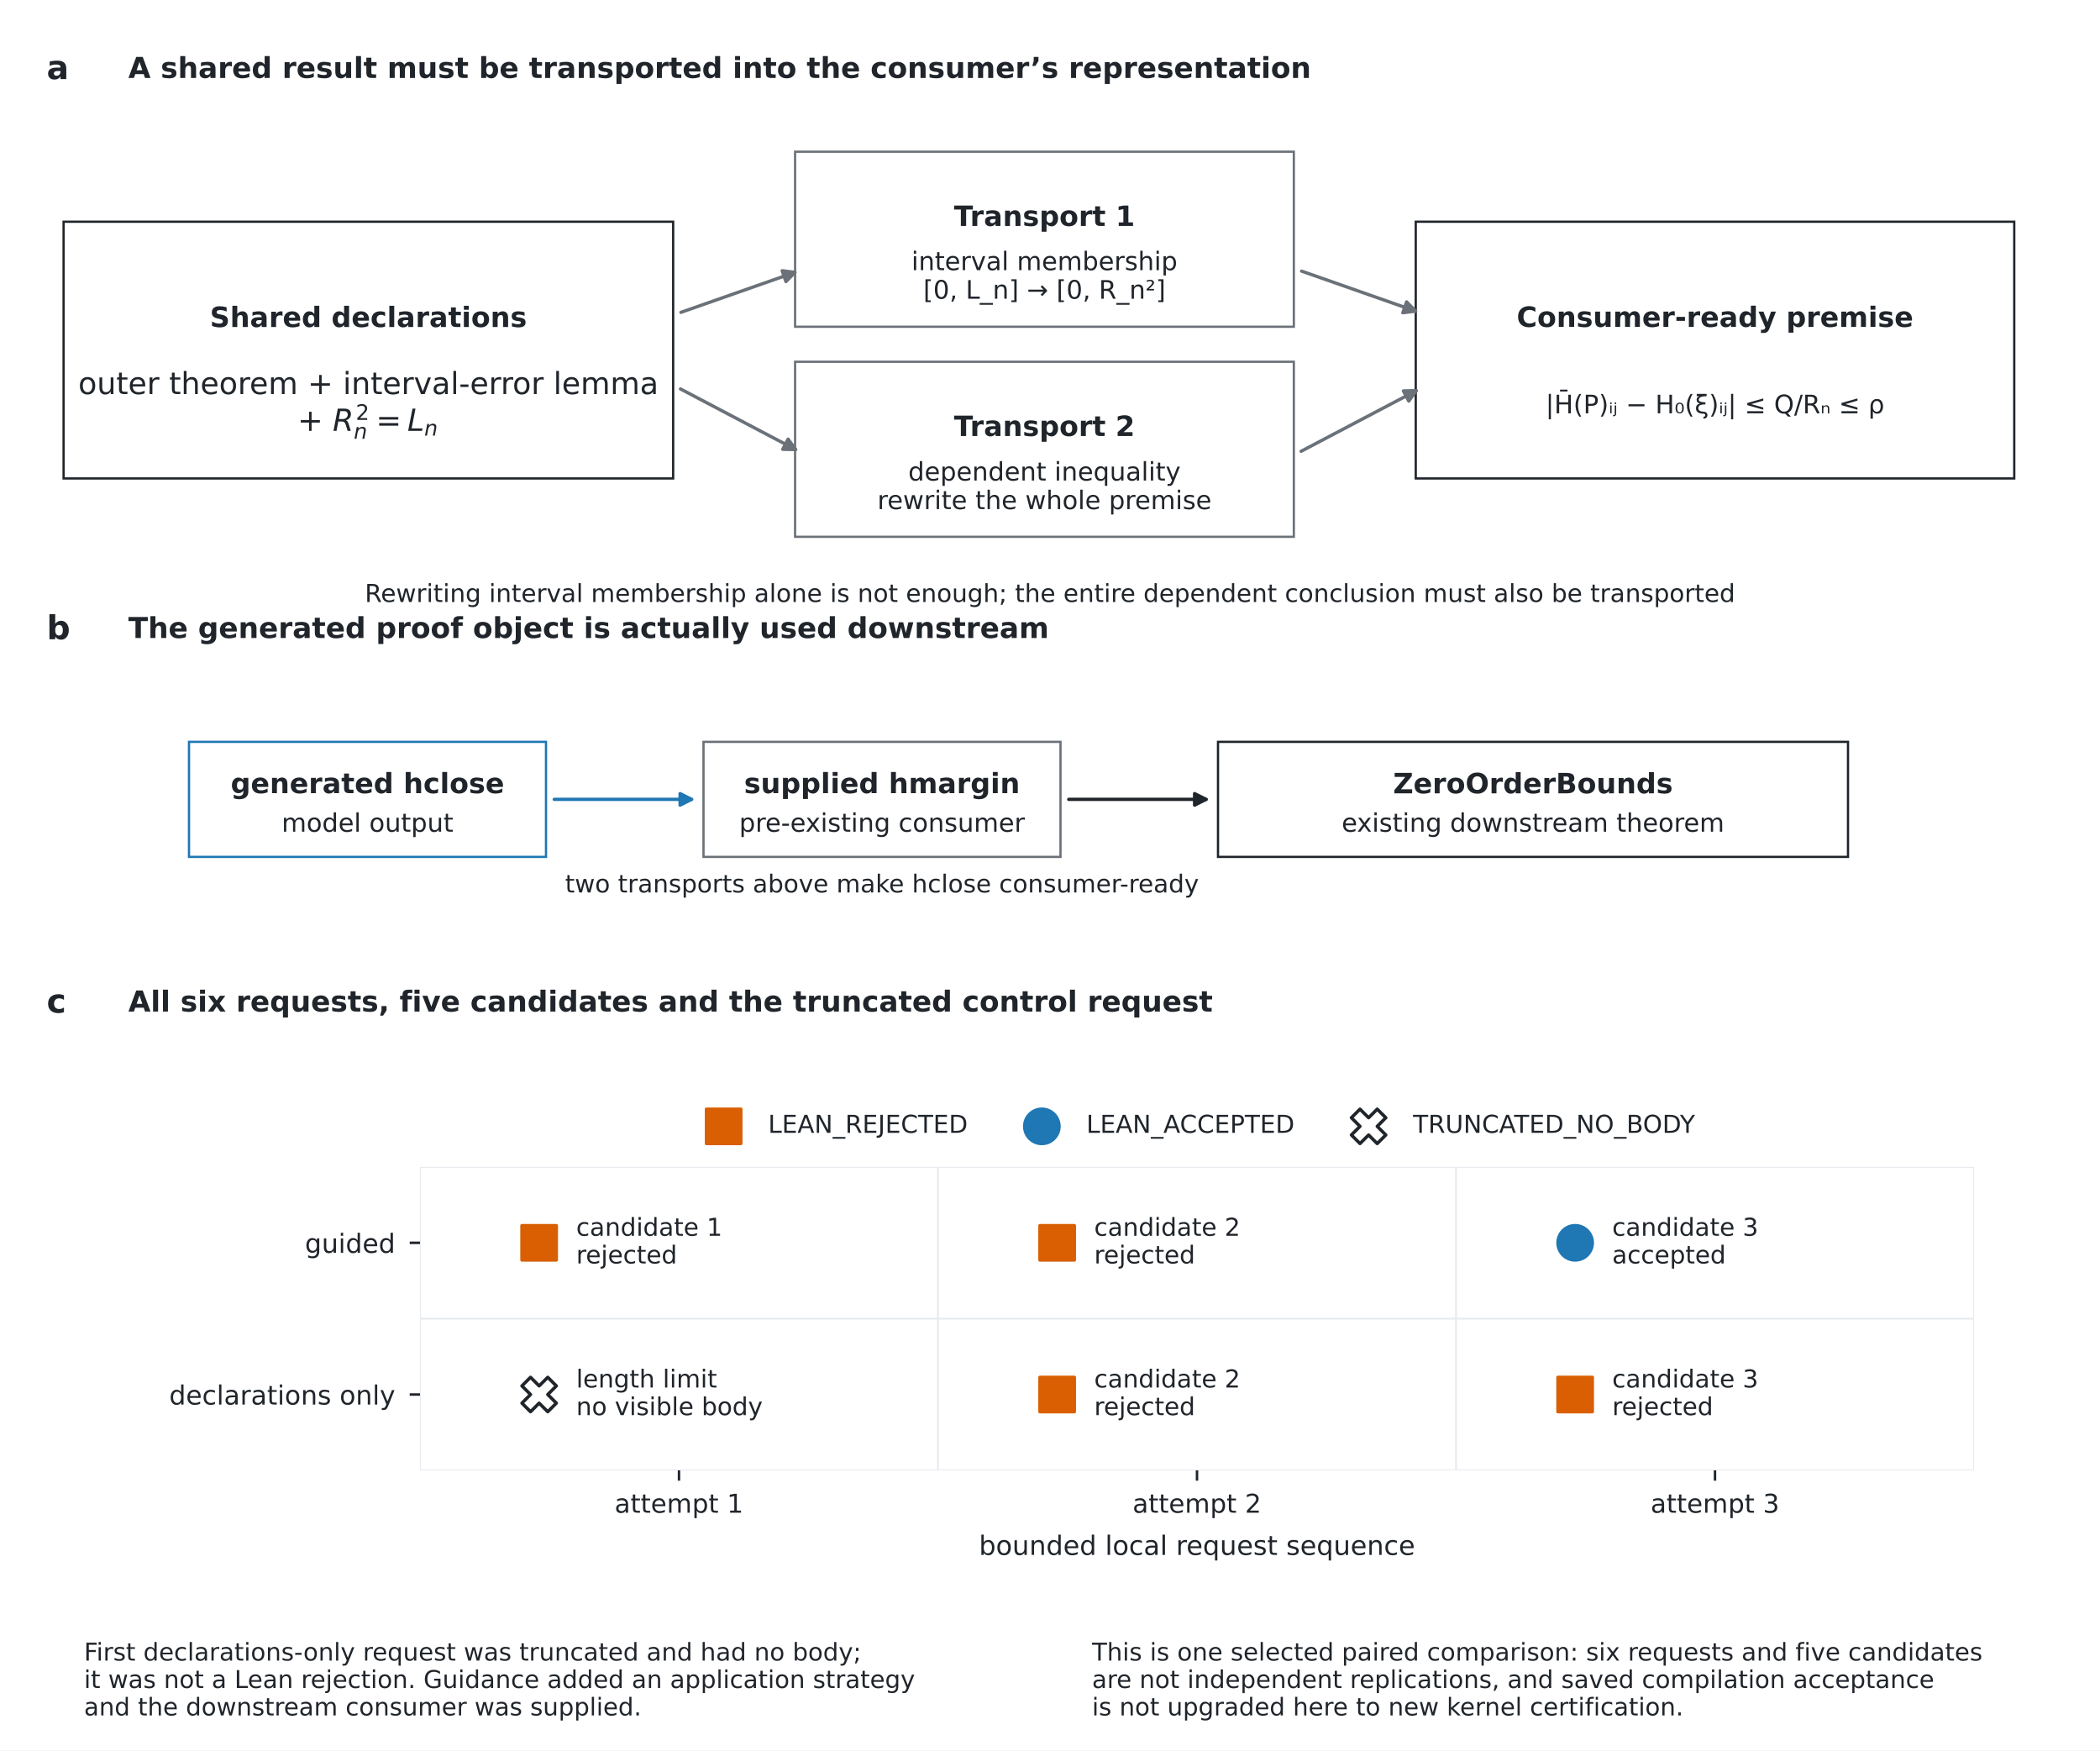
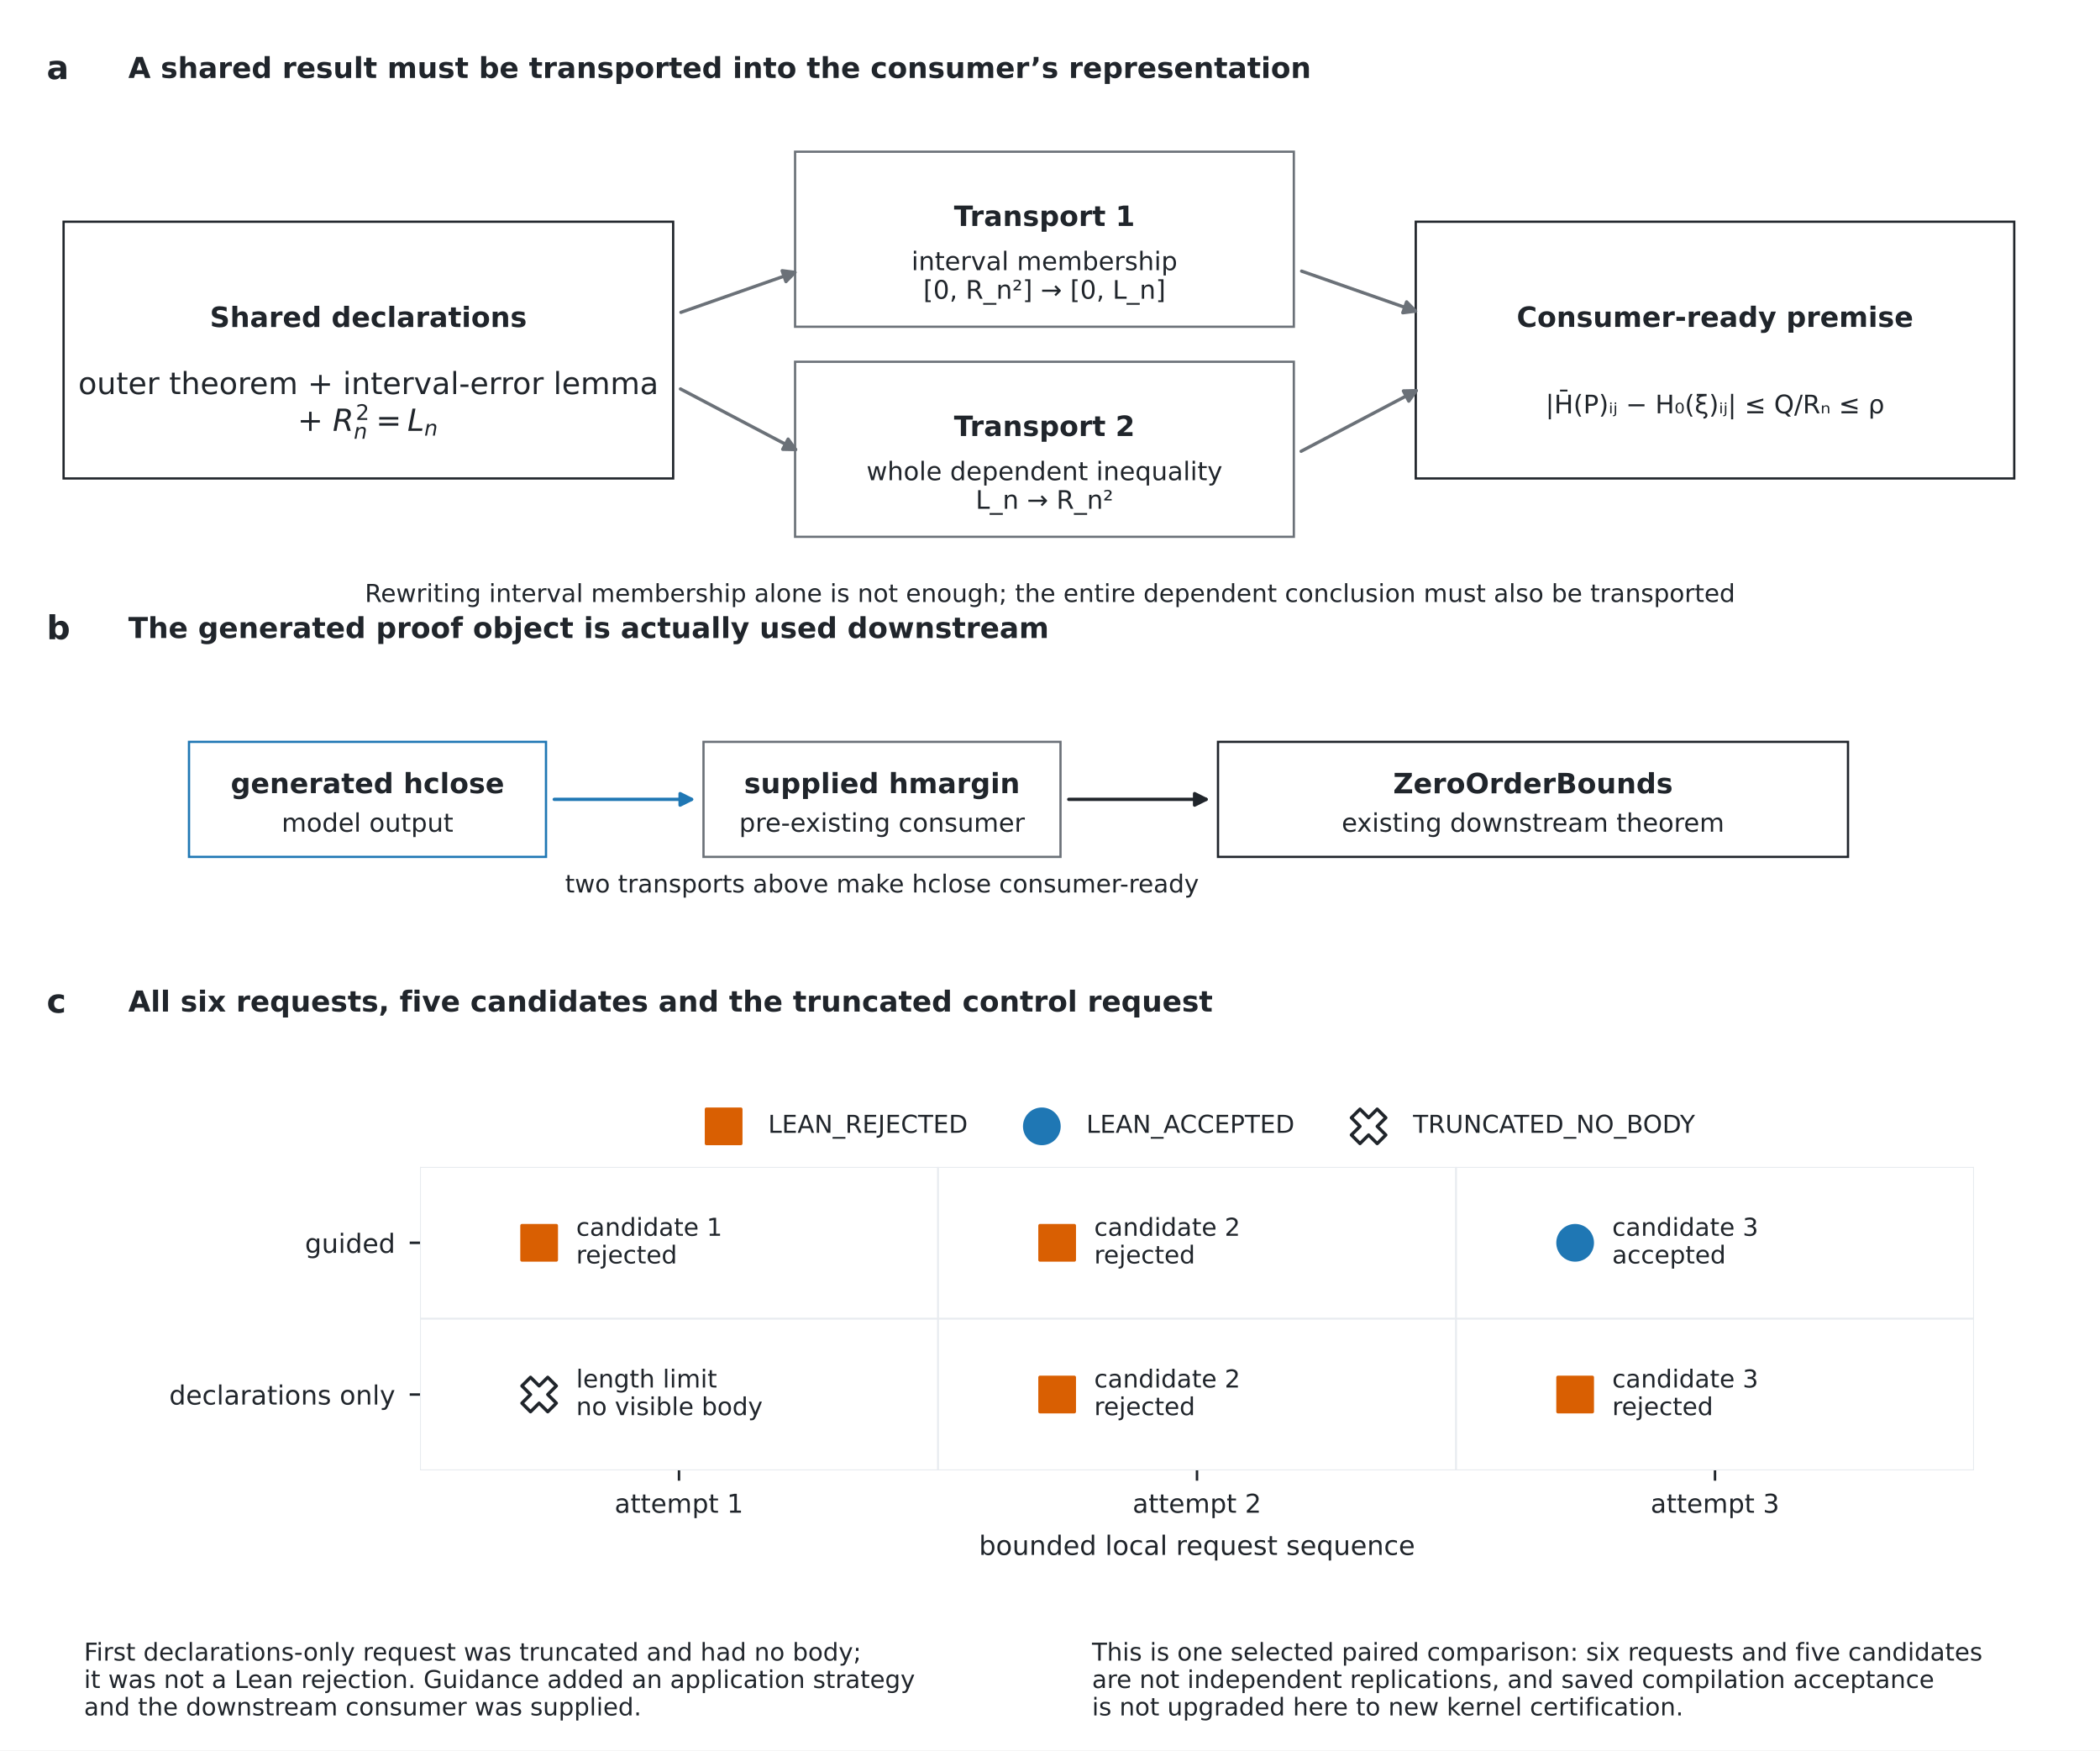
<svg xmlns="http://www.w3.org/2000/svg" xmlns:xlink="http://www.w3.org/1999/xlink" width="510.236pt" height="425.197pt" viewBox="0 0 510.236 425.197" version="1.1">
  <defs>
    <style type="text/css">*{stroke-linejoin: round; stroke-linecap: butt}</style>
  </defs>
  <g id="figure_1">
    <g id="patch_1">
      <path d="M 0 425.197  L 510.236 425.197  L 510.236 0  L 0 0  z " style="fill: #ffffff" />
    </g>
    <g id="axes_1">
      <g id="patch_2">
-         <path d="M 15.449 53.858  L 163.559 53.858  L 163.559 116.22  L 15.449 116.22  z " clip-path="url(#p51b56e5f65)" style="fill: #ffffff; stroke: #20252b; stroke-width: 0.55; stroke-linejoin: miter" />
+         <path d="M 15.449 53.858  L 163.559 53.858  L 163.559 116.22  L 15.449 116.22  z " clip-path="url(#p0b5fc2058e)" style="fill: #ffffff; stroke: #20252b; stroke-width: 0.55; stroke-linejoin: miter" />
      </g>
      <g id="patch_3">
-         <path d="M 193.181 36.85  L 314.362 36.85  L 314.362 79.37  L 193.181 79.37  z " clip-path="url(#p51b56e5f65)" style="fill: #ffffff; stroke: #6b7178; stroke-width: 0.55; stroke-linejoin: miter" />
+         <path d="M 193.181 36.85  L 314.362 36.85  L 314.362 79.37  L 193.181 79.37  z " clip-path="url(#p0b5fc2058e)" style="fill: #ffffff; stroke: #6b7178; stroke-width: 0.55; stroke-linejoin: miter" />
      </g>
      <g id="patch_4">
-         <path d="M 193.181 87.874  L 314.362 87.874  L 314.362 130.394  L 193.181 130.394  z " clip-path="url(#p51b56e5f65)" style="fill: #ffffff; stroke: #6b7178; stroke-width: 0.55; stroke-linejoin: miter" />
+         <path d="M 193.181 87.874  L 314.362 87.874  L 314.362 130.394  L 193.181 130.394  z " clip-path="url(#p0b5fc2058e)" style="fill: #ffffff; stroke: #6b7178; stroke-width: 0.55; stroke-linejoin: miter" />
      </g>
      <g id="patch_5">
-         <path d="M 343.984 53.858  L 489.402 53.858  L 489.402 116.22  L 343.984 116.22  z " clip-path="url(#p51b56e5f65)" style="fill: #ffffff; stroke: #20252b; stroke-width: 0.55; stroke-linejoin: miter" />
+         <path d="M 343.984 53.858  L 489.402 53.858  L 489.402 116.22  L 343.984 116.22  z " clip-path="url(#p0b5fc2058e)" style="fill: #ffffff; stroke: #20252b; stroke-width: 0.55; stroke-linejoin: miter" />
      </g>
      <g id="patch_6">
-         <path d="M 165.449 75.872  Q 179.716 70.866 193.14 66.156  " clip-path="url(#p51b56e5f65)" style="fill: none; stroke: #6b7178; stroke-width: 0.8; stroke-linecap: round" />
-         <path d="M 190.034 65.762  L 193.14 66.156  L 190.961 68.404  z " clip-path="url(#p51b56e5f65)" style="fill: #6b7178; stroke: #6b7178; stroke-width: 0.8; stroke-linecap: round" />
+         <path d="M 165.449 75.872  Q 179.716 70.866 193.14 66.156  " clip-path="url(#p0b5fc2058e)" style="fill: none; stroke: #6b7178; stroke-width: 0.8; stroke-linecap: round" />
+         <path d="M 190.034 65.762  L 193.14 66.156  L 190.961 68.404  z " clip-path="url(#p0b5fc2058e)" style="fill: #6b7178; stroke: #6b7178; stroke-width: 0.8; stroke-linecap: round" />
      </g>
      <g id="patch_7">
-         <path d="M 165.33 94.476  Q 179.717 102.047 193.311 109.202  " clip-path="url(#p51b56e5f65)" style="fill: none; stroke: #6b7178; stroke-width: 0.8; stroke-linecap: round" />
-         <path d="M 191.486 106.66  L 193.311 109.202  L 190.182 109.137  z " clip-path="url(#p51b56e5f65)" style="fill: #6b7178; stroke: #6b7178; stroke-width: 0.8; stroke-linecap: round" />
+         <path d="M 165.33 94.476  Q 179.717 102.047 193.311 109.202  " clip-path="url(#p0b5fc2058e)" style="fill: none; stroke: #6b7178; stroke-width: 0.8; stroke-linecap: round" />
+         <path d="M 191.486 106.66  L 193.311 109.202  L 190.182 109.137  z " clip-path="url(#p0b5fc2058e)" style="fill: #6b7178; stroke: #6b7178; stroke-width: 0.8; stroke-linecap: round" />
      </g>
      <g id="patch_8">
-         <path d="M 316.252 65.86  Q 330.519 70.866 343.943 75.576  " clip-path="url(#p51b56e5f65)" style="fill: none; stroke: #6b7178; stroke-width: 0.8; stroke-linecap: round" />
-         <path d="M 341.764 73.328  L 343.943 75.576  L 340.837 75.97  z " clip-path="url(#p51b56e5f65)" style="fill: #6b7178; stroke: #6b7178; stroke-width: 0.8; stroke-linecap: round" />
+         <path d="M 316.252 65.86  Q 330.519 70.866 343.943 75.576  " clip-path="url(#p0b5fc2058e)" style="fill: none; stroke: #6b7178; stroke-width: 0.8; stroke-linecap: round" />
+         <path d="M 341.764 73.328  L 343.943 75.576  L 340.837 75.97  z " clip-path="url(#p0b5fc2058e)" style="fill: #6b7178; stroke: #6b7178; stroke-width: 0.8; stroke-linecap: round" />
      </g>
      <g id="patch_9">
-         <path d="M 316.133 109.619  Q 330.52 102.047 344.115 94.892  " clip-path="url(#p51b56e5f65)" style="fill: none; stroke: #6b7178; stroke-width: 0.8; stroke-linecap: round" />
-         <path d="M 340.985 94.957  L 344.115 94.892  L 342.289 97.435  z " clip-path="url(#p51b56e5f65)" style="fill: #6b7178; stroke: #6b7178; stroke-width: 0.8; stroke-linecap: round" />
+         <path d="M 316.133 109.619  Q 330.52 102.047 344.115 94.892  " clip-path="url(#p0b5fc2058e)" style="fill: none; stroke: #6b7178; stroke-width: 0.8; stroke-linecap: round" />
+         <path d="M 340.985 94.957  L 344.115 94.892  L 342.289 97.435  z " clip-path="url(#p0b5fc2058e)" style="fill: #6b7178; stroke: #6b7178; stroke-width: 0.8; stroke-linecap: round" />
      </g>
      <g id="text_1">
        <text style="font-weight: 700; font-size: 6.8px; font-family: 'DejaVu Sans', 'Arial', 'Helvetica', sans-serif; text-anchor: middle; fill: #20252b" x="89.504" y="79.432" transform="rotate(-0 89.50394 79.43228)">Shared declarations</text>
      </g>
      <g id="text_2">
        <text style="font-size: 7.4px; font-family: 'DejaVu Sans', 'Arial', 'Helvetica', sans-serif; fill: #20252b" transform="translate(19.01142 95.72459)">outer theorem + interval-error lemma</text>
        <g style="fill: #20252b" transform="translate(72.29894 105.3444)">
          <text>
            <tspan x="0" y="-0.678" style="font-size: 7.4px; font-family: 'DejaVu Sans'; fill: #20252b">+</tspan>
            <tspan x="6.179" y="-0.678" style="font-size: 7.4px; font-family: 'DejaVu Sans'; fill: #20252b"> </tspan>
            <tspan x="19.053" y="-0.678" style="font-size: 7.4px; font-family: 'DejaVu Sans'; fill: #20252b">=</tspan>
            <tspan x="8.524" y="-0.678" style="font-style: oblique; font-size: 7.4px; font-family: 'DejaVu Sans'; fill: #20252b">R</tspan>
            <tspan x="26.669" y="-0.678" style="font-style: oblique; font-size: 7.4px; font-family: 'DejaVu Sans'; fill: #20252b">L</tspan>
            <tspan x="14.14" y="-3.358" style="font-size: 5.18px; font-family: 'DejaVu Sans'; fill: #20252b">2</tspan>
            <tspan x="13.648" y="1.236" style="font-style: oblique; font-size: 5.18px; font-family: 'DejaVu Sans'; fill: #20252b">n</tspan>
            <tspan x="30.778" y="0.47" style="font-style: oblique; font-size: 5.18px; font-family: 'DejaVu Sans'; fill: #20252b">n</tspan>
          </text>
        </g>
      </g>
      <g id="text_3">
        <text style="font-weight: 700; font-size: 6.8px; font-family: 'DejaVu Sans', 'Arial', 'Helvetica', sans-serif; text-anchor: middle; fill: #20252b" x="253.772" y="54.884" transform="rotate(-0 253.7717 54.88425)">Transport 1</text>
      </g>
      <g id="text_4">
        <text style="font-size: 6.2px; font-family: 'DejaVu Sans', 'Arial', 'Helvetica', sans-serif; fill: #20252b" transform="translate(221.4624 65.61784)">interval membership</text>
-         <text style="font-size: 6.2px; font-family: 'DejaVu Sans', 'Arial', 'Helvetica', sans-serif; fill: #20252b" transform="translate(224.3265 72.56048)">[0, L_n] → [0, R_n²]</text>
+         <text style="font-size: 6.2px; font-family: 'DejaVu Sans', 'Arial', 'Helvetica', sans-serif; fill: #20252b" transform="translate(224.3265 72.56048)">[0, R_n²] → [0, L_n]</text>
      </g>
      <g id="text_5">
        <text style="font-weight: 700; font-size: 6.8px; font-family: 'DejaVu Sans', 'Arial', 'Helvetica', sans-serif; text-anchor: middle; fill: #20252b" x="253.772" y="105.908" transform="rotate(-0 253.7717 105.9079)">Transport 2</text>
      </g>
      <g id="text_6">
-         <text style="font-size: 6.2px; font-family: 'DejaVu Sans', 'Arial', 'Helvetica', sans-serif; fill: #20252b" transform="translate(220.6772 116.7277)">dependent inequality</text>
-         <text style="font-size: 6.2px; font-family: 'DejaVu Sans', 'Arial', 'Helvetica', sans-serif; fill: #20252b" transform="translate(213.1742 123.6703)">rewrite the whole premise</text>
+         <text style="font-size: 6.2px; font-family: 'DejaVu Sans', 'Arial', 'Helvetica', sans-serif; fill: #20252b" transform="translate(210.5267 116.6415)">whole dependent inequality</text>
+         <text style="font-size: 6.2px; font-family: 'DejaVu Sans', 'Arial', 'Helvetica', sans-serif; fill: #20252b" transform="translate(237.0501 123.5841)">L_n → R_n²</text>
      </g>
      <g id="text_7">
        <text style="font-weight: 700; font-size: 6.8px; font-family: 'DejaVu Sans', 'Arial', 'Helvetica', sans-serif; text-anchor: middle; fill: #20252b" x="416.693" y="79.406" transform="rotate(-0 416.6929 79.40572)">Consumer-ready premise</text>
      </g>
      <g id="text_8">
        <text style="font-size: 6.2px; font-family: 'DejaVu Sans', 'Arial', 'Helvetica', sans-serif; text-anchor: middle; fill: #20252b" x="416.693" y="100.397" transform="rotate(-0 416.6929 100.3972)">|H̄(P)ᵢⱼ − H₀(ξ)ᵢⱼ| ≤ Q/Rₙ ≤ ρ</text>
      </g>
      <g id="text_9">
        <text style="font-size: 6px; font-family: 'DejaVu Sans', 'Arial', 'Helvetica', sans-serif; text-anchor: middle; fill: #20252b" x="255.118" y="146.223" transform="rotate(-0 255.1181 146.2226)">Rewriting interval membership alone is not enough; the entire dependent conclusion must also be transported</text>
      </g>
    </g>
    <g id="axes_2">
      <g id="patch_10">
-         <path d="M 45.921 180.202  L 132.661 180.202  L 132.661 208.144  L 45.921 208.144  z " clip-path="url(#pe9cb503e7b)" style="fill: #ffffff; stroke: #1f77b4; stroke-width: 0.55; stroke-linejoin: miter" />
+         <path d="M 45.921 180.202  L 132.661 180.202  L 132.661 208.144  L 45.921 208.144  z " clip-path="url(#p6a48243795)" style="fill: #ffffff; stroke: #1f77b4; stroke-width: 0.55; stroke-linejoin: miter" />
      </g>
      <g id="patch_11">
-         <path d="M 170.929 180.202  L 257.669 180.202  L 257.669 208.144  L 170.929 208.144  z " clip-path="url(#pe9cb503e7b)" style="fill: #ffffff; stroke: #6b7178; stroke-width: 0.55; stroke-linejoin: miter" />
+         <path d="M 170.929 180.202  L 257.669 180.202  L 257.669 208.144  L 170.929 208.144  z " clip-path="url(#p6a48243795)" style="fill: #ffffff; stroke: #6b7178; stroke-width: 0.55; stroke-linejoin: miter" />
      </g>
      <g id="patch_12">
-         <path d="M 295.937 180.202  L 449.008 180.202  L 449.008 208.144  L 295.937 208.144  z " clip-path="url(#pe9cb503e7b)" style="fill: #ffffff; stroke: #20252b; stroke-width: 0.55; stroke-linejoin: miter" />
+         <path d="M 295.937 180.202  L 449.008 180.202  L 449.008 208.144  L 295.937 208.144  z " clip-path="url(#p6a48243795)" style="fill: #ffffff; stroke: #20252b; stroke-width: 0.55; stroke-linejoin: miter" />
      </g>
      <g id="patch_13">
-         <path d="M 134.665 194.173  Q 151.799 194.173 168.038 194.173  " clip-path="url(#pe9cb503e7b)" style="fill: none; stroke: #1f77b4; stroke-width: 0.8; stroke-linecap: round" />
-         <path d="M 165.238 192.773  L 168.038 194.173  L 165.238 195.573  z " clip-path="url(#pe9cb503e7b)" style="fill: #1f77b4; stroke: #1f77b4; stroke-width: 0.8; stroke-linecap: round" />
+         <path d="M 134.665 194.173  Q 151.799 194.173 168.038 194.173  " clip-path="url(#p6a48243795)" style="fill: none; stroke: #1f77b4; stroke-width: 0.8; stroke-linecap: round" />
+         <path d="M 165.238 192.773  L 168.038 194.173  L 165.238 195.573  z " clip-path="url(#p6a48243795)" style="fill: #1f77b4; stroke: #1f77b4; stroke-width: 0.8; stroke-linecap: round" />
      </g>
      <g id="patch_14">
-         <path d="M 259.673 194.173  Q 276.807 194.173 293.046 194.173  " clip-path="url(#pe9cb503e7b)" style="fill: none; stroke: #20252b; stroke-width: 0.8; stroke-linecap: round" />
-         <path d="M 290.246 192.773  L 293.046 194.173  L 290.246 195.573  z " clip-path="url(#pe9cb503e7b)" style="fill: #20252b; stroke: #20252b; stroke-width: 0.8; stroke-linecap: round" />
+         <path d="M 259.673 194.173  Q 276.807 194.173 293.046 194.173  " clip-path="url(#p6a48243795)" style="fill: none; stroke: #20252b; stroke-width: 0.8; stroke-linecap: round" />
+         <path d="M 290.246 192.773  L 293.046 194.173  L 290.246 195.573  z " clip-path="url(#p6a48243795)" style="fill: #20252b; stroke: #20252b; stroke-width: 0.8; stroke-linecap: round" />
      </g>
      <g id="text_10">
        <text style="font-weight: 700; font-size: 6.8px; font-family: 'DejaVu Sans', 'Arial', 'Helvetica', sans-serif; text-anchor: middle; fill: #20252b" x="89.291" y="192.67" transform="rotate(-0 89.29134 192.6701)">generated hclose</text>
      </g>
      <g id="text_11">
        <text style="font-size: 6.2px; font-family: 'DejaVu Sans', 'Arial', 'Helvetica', sans-serif; text-anchor: middle; fill: #20252b" x="89.291" y="202.031" transform="rotate(-0 89.29134 202.0312)">model output</text>
      </g>
      <g id="text_12">
        <text style="font-weight: 700; font-size: 6.8px; font-family: 'DejaVu Sans', 'Arial', 'Helvetica', sans-serif; text-anchor: middle; fill: #20252b" x="214.299" y="192.67" transform="rotate(-0 214.2992 192.6701)">supplied hmargin</text>
      </g>
      <g id="text_13">
        <text style="font-size: 6.2px; font-family: 'DejaVu Sans', 'Arial', 'Helvetica', sans-serif; text-anchor: middle; fill: #20252b" x="214.299" y="202.031" transform="rotate(-0 214.2992 202.0312)">pre-existing consumer</text>
      </g>
      <g id="text_14">
        <text style="font-weight: 700; font-size: 6.8px; font-family: 'DejaVu Sans', 'Arial', 'Helvetica', sans-serif; text-anchor: middle; fill: #20252b" x="372.472" y="192.697" transform="rotate(-0 372.4724 192.6966)">ZeroOrderBounds</text>
      </g>
      <g id="text_15">
        <text style="font-size: 6.2px; font-family: 'DejaVu Sans', 'Arial', 'Helvetica', sans-serif; text-anchor: middle; fill: #20252b" x="372.472" y="202.031" transform="rotate(-0 372.4724 202.0312)">existing downstream theorem</text>
      </g>
      <g id="text_16">
        <text style="font-size: 6px; font-family: 'DejaVu Sans', 'Arial', 'Helvetica', sans-serif; text-anchor: middle; fill: #20252b" x="214.299" y="216.785" transform="rotate(-0 214.2992 216.785)">two transports above make hclose consumer-ready</text>
      </g>
    </g>
    <g id="axes_3">
      <g id="patch_15">
        <path d="M 102.047 357.165  L 479.622 357.165  L 479.622 283.465  L 102.047 283.465  z " style="fill: #ffffff" />
      </g>
      <g id="matplotlib.axis_1">
        <g id="xtick_1">
          <g id="line2d_1">
            <defs>
-               <path id="md9a3d84fe6" d="M 0 0  L 0 2.5  " style="stroke: #20252b; stroke-width: 0.6" />
+               <path id="mb9bb2e1924" d="M 0 0  L 0 2.5  " style="stroke: #20252b; stroke-width: 0.6" />
            </defs>
            <g>
-               <use xlink:href="#md9a3d84fe6" x="164.976" y="357.165" style="fill: #20252b; stroke: #20252b; stroke-width: 0.6" />
+               <use xlink:href="#mb9bb2e1924" x="164.976" y="357.165" style="fill: #20252b; stroke: #20252b; stroke-width: 0.6" />
            </g>
          </g>
          <g id="text_17">
            <text style="font-size: 6.3px; font-family: 'DejaVu Sans', 'Arial', 'Helvetica', sans-serif; text-anchor: middle; fill: #20252b" x="164.976" y="367.452" transform="rotate(-0 164.9764 367.4524)">attempt 1</text>
          </g>
        </g>
        <g id="xtick_2">
          <g id="line2d_2">
            <g>
-               <use xlink:href="#md9a3d84fe6" x="290.835" y="357.165" style="fill: #20252b; stroke: #20252b; stroke-width: 0.6" />
+               <use xlink:href="#mb9bb2e1924" x="290.835" y="357.165" style="fill: #20252b; stroke: #20252b; stroke-width: 0.6" />
            </g>
          </g>
          <g id="text_18">
            <text style="font-size: 6.3px; font-family: 'DejaVu Sans', 'Arial', 'Helvetica', sans-serif; text-anchor: middle; fill: #20252b" x="290.835" y="367.452" transform="rotate(-0 290.8346 367.4524)">attempt 2</text>
          </g>
        </g>
        <g id="xtick_3">
          <g id="line2d_3">
            <g>
-               <use xlink:href="#md9a3d84fe6" x="416.693" y="357.165" style="fill: #20252b; stroke: #20252b; stroke-width: 0.6" />
+               <use xlink:href="#mb9bb2e1924" x="416.693" y="357.165" style="fill: #20252b; stroke: #20252b; stroke-width: 0.6" />
            </g>
          </g>
          <g id="text_19">
            <text style="font-size: 6.3px; font-family: 'DejaVu Sans', 'Arial', 'Helvetica', sans-serif; text-anchor: middle; fill: #20252b" x="416.693" y="367.452" transform="rotate(-0 416.6929 367.4524)">attempt 3</text>
          </g>
        </g>
        <g id="text_20">
          <text style="font-size: 6.5px; font-family: 'DejaVu Sans', 'Arial', 'Helvetica', sans-serif; text-anchor: middle; fill: #20252b" x="290.835" y="377.702" transform="rotate(-0 290.8346 377.7016)">bounded local request sequence</text>
        </g>
      </g>
      <g id="matplotlib.axis_2">
        <g id="ytick_1">
          <g id="line2d_4">
            <defs>
-               <path id="m318f910541" d="M 0 0  L -2.5 0  " style="stroke: #20252b; stroke-width: 0.6" />
+               <path id="mb1cf4bcb76" d="M 0 0  L -2.5 0  " style="stroke: #20252b; stroke-width: 0.6" />
            </defs>
            <g>
-               <use xlink:href="#m318f910541" x="102.047" y="301.89" style="fill: #20252b; stroke: #20252b; stroke-width: 0.6" />
+               <use xlink:href="#mb1cf4bcb76" x="102.047" y="301.89" style="fill: #20252b; stroke: #20252b; stroke-width: 0.6" />
            </g>
          </g>
          <g id="text_21">
            <text style="font-size: 6.4px; font-family: 'DejaVu Sans', 'Arial', 'Helvetica', sans-serif; text-anchor: end; fill: #20252b" x="96.047" y="304.321" transform="rotate(-0 96.04724 304.3213)">guided</text>
          </g>
        </g>
        <g id="ytick_2">
          <g id="line2d_5">
            <g>
-               <use xlink:href="#m318f910541" x="102.047" y="338.74" style="fill: #20252b; stroke: #20252b; stroke-width: 0.6" />
+               <use xlink:href="#mb1cf4bcb76" x="102.047" y="338.74" style="fill: #20252b; stroke: #20252b; stroke-width: 0.6" />
            </g>
          </g>
          <g id="text_22">
            <text style="font-size: 6.4px; font-family: 'DejaVu Sans', 'Arial', 'Helvetica', sans-serif; text-anchor: end; fill: #20252b" x="96.047" y="341.172" transform="rotate(-0 96.04724 341.1717)">declarations only</text>
          </g>
        </g>
      </g>
      <g id="line2d_6">
-         <path d="M 102.047 357.165  L 479.622 357.165  " clip-path="url(#pb59c5f1b7c)" style="fill: none; stroke: #e7ebef; stroke-width: 0.45; stroke-linecap: square" />
+         <path d="M 102.047 357.165  L 479.622 357.165  " clip-path="url(#pbc1971383a)" style="fill: none; stroke: #e7ebef; stroke-width: 0.45; stroke-linecap: square" />
      </g>
      <g id="line2d_7">
-         <path d="M 102.047 320.315  L 479.622 320.315  " clip-path="url(#pb59c5f1b7c)" style="fill: none; stroke: #e7ebef; stroke-width: 0.45; stroke-linecap: square" />
+         <path d="M 102.047 320.315  L 479.622 320.315  " clip-path="url(#pbc1971383a)" style="fill: none; stroke: #e7ebef; stroke-width: 0.45; stroke-linecap: square" />
      </g>
      <g id="line2d_8">
-         <path d="M 102.047 283.465  L 479.622 283.465  " clip-path="url(#pb59c5f1b7c)" style="fill: none; stroke: #e7ebef; stroke-width: 0.45; stroke-linecap: square" />
+         <path d="M 102.047 283.465  L 479.622 283.465  " clip-path="url(#pbc1971383a)" style="fill: none; stroke: #e7ebef; stroke-width: 0.45; stroke-linecap: square" />
      </g>
      <g id="line2d_9">
-         <path d="M 102.047 357.165  L 102.047 283.465  " clip-path="url(#pb59c5f1b7c)" style="fill: none; stroke: #e7ebef; stroke-width: 0.45; stroke-linecap: square" />
+         <path d="M 102.047 357.165  L 102.047 283.465  " clip-path="url(#pbc1971383a)" style="fill: none; stroke: #e7ebef; stroke-width: 0.45; stroke-linecap: square" />
      </g>
      <g id="line2d_10">
-         <path d="M 227.906 357.165  L 227.906 283.465  " clip-path="url(#pb59c5f1b7c)" style="fill: none; stroke: #e7ebef; stroke-width: 0.45; stroke-linecap: square" />
+         <path d="M 227.906 357.165  L 227.906 283.465  " clip-path="url(#pbc1971383a)" style="fill: none; stroke: #e7ebef; stroke-width: 0.45; stroke-linecap: square" />
      </g>
      <g id="line2d_11">
-         <path d="M 353.764 357.165  L 353.764 283.465  " clip-path="url(#pb59c5f1b7c)" style="fill: none; stroke: #e7ebef; stroke-width: 0.45; stroke-linecap: square" />
+         <path d="M 353.764 357.165  L 353.764 283.465  " clip-path="url(#pbc1971383a)" style="fill: none; stroke: #e7ebef; stroke-width: 0.45; stroke-linecap: square" />
      </g>
      <g id="line2d_12">
-         <path d="M 479.622 357.165  L 479.622 283.465  " clip-path="url(#pb59c5f1b7c)" style="fill: none; stroke: #e7ebef; stroke-width: 0.45; stroke-linecap: square" />
+         <path d="M 479.622 357.165  L 479.622 283.465  " clip-path="url(#pbc1971383a)" style="fill: none; stroke: #e7ebef; stroke-width: 0.45; stroke-linecap: square" />
      </g>
      <g id="PathCollection_1">
        <defs>
-           <path id="m9730881d9f" d="M -4.183 4.183  L 4.183 4.183  L 4.183 -4.183  L -4.183 -4.183  z " style="stroke: #d95f02; stroke-width: 0.8" />
+           <path id="m4cfb2c1a18" d="M -4.183 4.183  L 4.183 4.183  L 4.183 -4.183  L -4.183 -4.183  z " style="stroke: #d95f02; stroke-width: 0.8" />
        </defs>
-         <g clip-path="url(#pb59c5f1b7c)">
-           <use xlink:href="#m9730881d9f" x="130.995" y="301.89" style="fill: #d95f02; stroke: #d95f02; stroke-width: 0.8" />
+         <g clip-path="url(#pbc1971383a)">
+           <use xlink:href="#m4cfb2c1a18" x="130.995" y="301.89" style="fill: #d95f02; stroke: #d95f02; stroke-width: 0.8" />
        </g>
      </g>
      <g id="text_23">
        <text style="font-size: 6px; font-family: 'DejaVu Sans', 'Arial', 'Helvetica', sans-serif; fill: #20252b" transform="translate(139.9946 300.186)">candidate 1</text>
        <text style="font-size: 6px; font-family: 'DejaVu Sans', 'Arial', 'Helvetica', sans-serif; fill: #20252b" transform="translate(139.9946 306.9047)">rejected</text>
      </g>
      <g id="PathCollection_2">
-         <g clip-path="url(#pb59c5f1b7c)">
-           <use xlink:href="#m9730881d9f" x="256.853" y="301.89" style="fill: #d95f02; stroke: #d95f02; stroke-width: 0.8" />
+         <g clip-path="url(#pbc1971383a)">
+           <use xlink:href="#m4cfb2c1a18" x="256.853" y="301.89" style="fill: #d95f02; stroke: #d95f02; stroke-width: 0.8" />
        </g>
      </g>
      <g id="text_24">
        <text style="font-size: 6px; font-family: 'DejaVu Sans', 'Arial', 'Helvetica', sans-serif; fill: #20252b" transform="translate(265.8529 300.186)">candidate 2</text>
        <text style="font-size: 6px; font-family: 'DejaVu Sans', 'Arial', 'Helvetica', sans-serif; fill: #20252b" transform="translate(265.8529 306.9047)">rejected</text>
      </g>
      <g id="PathCollection_3">
        <defs>
-           <path id="mf15ce386b0" d="M 0 4.183  C 1.109 4.183 2.174 3.743 2.958 2.958  C 3.743 2.174 4.183 1.109 4.183 0  C 4.183 -1.109 3.743 -2.174 2.958 -2.958  C 2.174 -3.743 1.109 -4.183 0 -4.183  C -1.109 -4.183 -2.174 -3.743 -2.958 -2.958  C -3.743 -2.174 -4.183 -1.109 -4.183 0  C -4.183 1.109 -3.743 2.174 -2.958 2.958  C -2.174 3.743 -1.109 4.183 0 4.183  z " style="stroke: #1f77b4; stroke-width: 0.8" />
+           <path id="me14180fcf1" d="M 0 4.183  C 1.109 4.183 2.174 3.743 2.958 2.958  C 3.743 2.174 4.183 1.109 4.183 0  C 4.183 -1.109 3.743 -2.174 2.958 -2.958  C 2.174 -3.743 1.109 -4.183 0 -4.183  C -1.109 -4.183 -2.174 -3.743 -2.958 -2.958  C -3.743 -2.174 -4.183 -1.109 -4.183 0  C -4.183 1.109 -3.743 2.174 -2.958 2.958  C -2.174 3.743 -1.109 4.183 0 4.183  z " style="stroke: #1f77b4; stroke-width: 0.8" />
        </defs>
-         <g clip-path="url(#pb59c5f1b7c)">
-           <use xlink:href="#mf15ce386b0" x="382.711" y="301.89" style="fill: #1f77b4; stroke: #1f77b4; stroke-width: 0.8" />
+         <g clip-path="url(#pbc1971383a)">
+           <use xlink:href="#me14180fcf1" x="382.711" y="301.89" style="fill: #1f77b4; stroke: #1f77b4; stroke-width: 0.8" />
        </g>
      </g>
      <g id="text_25">
        <text style="font-size: 6px; font-family: 'DejaVu Sans', 'Arial', 'Helvetica', sans-serif; fill: #20252b" transform="translate(391.7112 300.186)">candidate 3</text>
        <text style="font-size: 6px; font-family: 'DejaVu Sans', 'Arial', 'Helvetica', sans-serif; fill: #20252b" transform="translate(391.7112 306.9047)">accepted</text>
      </g>
      <g id="PathCollection_4">
        <defs>
-           <path id="m772b099af0" d="M -2.092 4.183  L 0 2.092  L 2.092 4.183  L 4.183 2.092  L 2.092 0  L 4.183 -2.092  L 2.092 -4.183  L 0 -2.092  L -2.092 -4.183  L -4.183 -2.092  L -2.092 0  L -4.183 2.092  z " style="stroke: #20252b; stroke-width: 0.8" />
+           <path id="m328b2809c5" d="M -2.092 4.183  L 0 2.092  L 2.092 4.183  L 4.183 2.092  L 2.092 0  L 4.183 -2.092  L 2.092 -4.183  L 0 -2.092  L -2.092 -4.183  L -4.183 -2.092  L -2.092 0  L -4.183 2.092  z " style="stroke: #20252b; stroke-width: 0.8" />
        </defs>
-         <g clip-path="url(#pb59c5f1b7c)">
-           <use xlink:href="#m772b099af0" x="130.995" y="338.74" style="fill: #ffffff; stroke: #20252b; stroke-width: 0.8" />
+         <g clip-path="url(#pbc1971383a)">
+           <use xlink:href="#m328b2809c5" x="130.995" y="338.74" style="fill: #ffffff; stroke: #20252b; stroke-width: 0.8" />
        </g>
      </g>
      <g id="text_26">
        <text style="font-size: 6px; font-family: 'DejaVu Sans', 'Arial', 'Helvetica', sans-serif; fill: #20252b" transform="translate(139.9946 337.0364)">length limit</text>
        <text style="font-size: 6px; font-family: 'DejaVu Sans', 'Arial', 'Helvetica', sans-serif; fill: #20252b" transform="translate(139.9946 343.7551)">no visible body</text>
      </g>
      <g id="PathCollection_5">
-         <g clip-path="url(#pb59c5f1b7c)">
-           <use xlink:href="#m9730881d9f" x="256.853" y="338.74" style="fill: #d95f02; stroke: #d95f02; stroke-width: 0.8" />
+         <g clip-path="url(#pbc1971383a)">
+           <use xlink:href="#m4cfb2c1a18" x="256.853" y="338.74" style="fill: #d95f02; stroke: #d95f02; stroke-width: 0.8" />
        </g>
      </g>
      <g id="text_27">
        <text style="font-size: 6px; font-family: 'DejaVu Sans', 'Arial', 'Helvetica', sans-serif; fill: #20252b" transform="translate(265.8529 337.0364)">candidate 2</text>
        <text style="font-size: 6px; font-family: 'DejaVu Sans', 'Arial', 'Helvetica', sans-serif; fill: #20252b" transform="translate(265.8529 343.7551)">rejected</text>
      </g>
      <g id="PathCollection_6">
-         <g clip-path="url(#pb59c5f1b7c)">
-           <use xlink:href="#m9730881d9f" x="382.711" y="338.74" style="fill: #d95f02; stroke: #d95f02; stroke-width: 0.8" />
+         <g clip-path="url(#pbc1971383a)">
+           <use xlink:href="#m4cfb2c1a18" x="382.711" y="338.74" style="fill: #d95f02; stroke: #d95f02; stroke-width: 0.8" />
        </g>
      </g>
      <g id="text_28">
        <text style="font-size: 6px; font-family: 'DejaVu Sans', 'Arial', 'Helvetica', sans-serif; fill: #20252b" transform="translate(391.7112 337.0364)">candidate 3</text>
        <text style="font-size: 6px; font-family: 'DejaVu Sans', 'Arial', 'Helvetica', sans-serif; fill: #20252b" transform="translate(391.7112 343.7551)">rejected</text>
      </g>
      <g id="legend_1">
        <g id="PathCollection_7">
          <g>
-             <use xlink:href="#m9730881d9f" x="175.822" y="273.601" style="fill: #d95f02; stroke: #d95f02; stroke-width: 0.8" />
+             <use xlink:href="#m4cfb2c1a18" x="175.822" y="273.601" style="fill: #d95f02; stroke: #d95f02; stroke-width: 0.8" />
          </g>
        </g>
        <g id="text_29">
          <text style="font-size: 6px; font-family: 'DejaVu Sans', 'Arial', 'Helvetica', sans-serif; text-anchor: start; fill: #20252b" x="186.622" y="275.176" transform="rotate(-0 186.6217 275.1759)">LEAN_REJECTED</text>
        </g>
        <g id="PathCollection_8">
          <g>
-             <use xlink:href="#mf15ce386b0" x="253.136" y="273.601" style="fill: #1f77b4; stroke: #1f77b4; stroke-width: 0.8" />
+             <use xlink:href="#me14180fcf1" x="253.136" y="273.601" style="fill: #1f77b4; stroke: #1f77b4; stroke-width: 0.8" />
          </g>
        </g>
        <g id="text_30">
          <text style="font-size: 6px; font-family: 'DejaVu Sans', 'Arial', 'Helvetica', sans-serif; text-anchor: start; fill: #20252b" x="263.936" y="275.176" transform="rotate(-0 263.9364 275.1759)">LEAN_ACCEPTED</text>
        </g>
        <g id="PathCollection_9">
          <g>
-             <use xlink:href="#m772b099af0" x="332.528" y="273.601" style="fill: #ffffff; stroke: #20252b; stroke-width: 0.8" />
+             <use xlink:href="#m328b2809c5" x="332.528" y="273.601" style="fill: #ffffff; stroke: #20252b; stroke-width: 0.8" />
          </g>
        </g>
        <g id="text_31">
          <text style="font-size: 6px; font-family: 'DejaVu Sans', 'Arial', 'Helvetica', sans-serif; text-anchor: start; fill: #20252b" x="343.328" y="275.176" transform="rotate(-0 343.3276 275.1759)">TRUNCATED_NO_BODY</text>
        </g>
      </g>
    </g>
    <g id="text_32">
      <text style="font-weight: 700; font-size: 8px; font-family: 'DejaVu Sans', 'Arial', 'Helvetica', sans-serif; text-anchor: start; fill: #20252b" x="11.339" y="19.215" transform="rotate(-0 11.33858 19.21537)">a</text>
    </g>
    <g id="text_33">
      <text style="font-weight: 700; font-size: 7px; font-family: 'DejaVu Sans', 'Arial', 'Helvetica', sans-serif; text-anchor: start; fill: #20252b" x="31.181" y="18.939" transform="rotate(-0 31.1811 18.93944)">A shared result must be transported into the consumer’s representation</text>
    </g>
    <g id="text_34">
      <text style="font-weight: 700; font-size: 8px; font-family: 'DejaVu Sans', 'Arial', 'Helvetica', sans-serif; text-anchor: start; fill: #20252b" x="11.339" y="155.278" transform="rotate(-0 11.33858 155.2784)">b</text>
    </g>
    <g id="text_35">
      <text style="font-weight: 700; font-size: 7px; font-family: 'DejaVu Sans', 'Arial', 'Helvetica', sans-serif; text-anchor: start; fill: #20252b" x="31.181" y="154.975" transform="rotate(-0 31.1811 154.9751)">The generated proof object is actually used downstream</text>
    </g>
    <g id="text_36">
      <text style="font-weight: 700; font-size: 8px; font-family: 'DejaVu Sans', 'Arial', 'Helvetica', sans-serif; text-anchor: start; fill: #20252b" x="11.339" y="245.987" transform="rotate(-0 11.33858 245.987)">c</text>
    </g>
    <g id="text_37">
      <text style="font-weight: 700; font-size: 7px; font-family: 'DejaVu Sans', 'Arial', 'Helvetica', sans-serif; text-anchor: start; fill: #20252b" x="31.181" y="245.711" transform="rotate(-0 31.1811 245.7111)">All six requests, five candidates and the truncated control request</text>
    </g>
    <g id="text_38">
      <text style="font-size: 5.95px; font-family: 'DejaVu Sans', 'Arial', 'Helvetica', sans-serif; fill: #20252b" transform="translate(20.40945 403.3675)">First declarations-only request was truncated and had no body;</text>
      <text style="font-size: 5.95px; font-family: 'DejaVu Sans', 'Arial', 'Helvetica', sans-serif; fill: #20252b" transform="translate(20.40945 410.0302)">it was not a Lean rejection. Guidance added an application strategy</text>
      <text style="font-size: 5.95px; font-family: 'DejaVu Sans', 'Arial', 'Helvetica', sans-serif; fill: #20252b" transform="translate(20.40945 416.6929)">and the downstream consumer was supplied.</text>
    </g>
    <g id="text_39">
      <text style="font-size: 5.95px; font-family: 'DejaVu Sans', 'Arial', 'Helvetica', sans-serif; fill: #20252b" transform="translate(265.3228 403.3675)">This is one selected paired comparison: six requests and five candidates</text>
      <text style="font-size: 5.95px; font-family: 'DejaVu Sans', 'Arial', 'Helvetica', sans-serif; fill: #20252b" transform="translate(265.3228 410.0302)">are not independent replications, and saved compilation acceptance</text>
      <text style="font-size: 5.95px; font-family: 'DejaVu Sans', 'Arial', 'Helvetica', sans-serif; fill: #20252b" transform="translate(265.3228 416.6929)">is not upgraded here to new kernel certification.</text>
    </g>
  </g>
  <defs>
-     <clipPath id="p51b56e5f65">
+     <clipPath id="p0b5fc2058e">
      <rect x="12.756" y="31.181" width="484.724" height="107.717" />
    </clipPath>
-     <clipPath id="pe9cb503e7b">
+     <clipPath id="p6a48243795">
      <rect x="25.512" y="161.575" width="459.213" height="65.197" />
    </clipPath>
-     <clipPath id="pb59c5f1b7c">
+     <clipPath id="pbc1971383a">
      <rect x="102.047" y="283.465" width="377.575" height="73.701" />
    </clipPath>
  </defs>
</svg>
